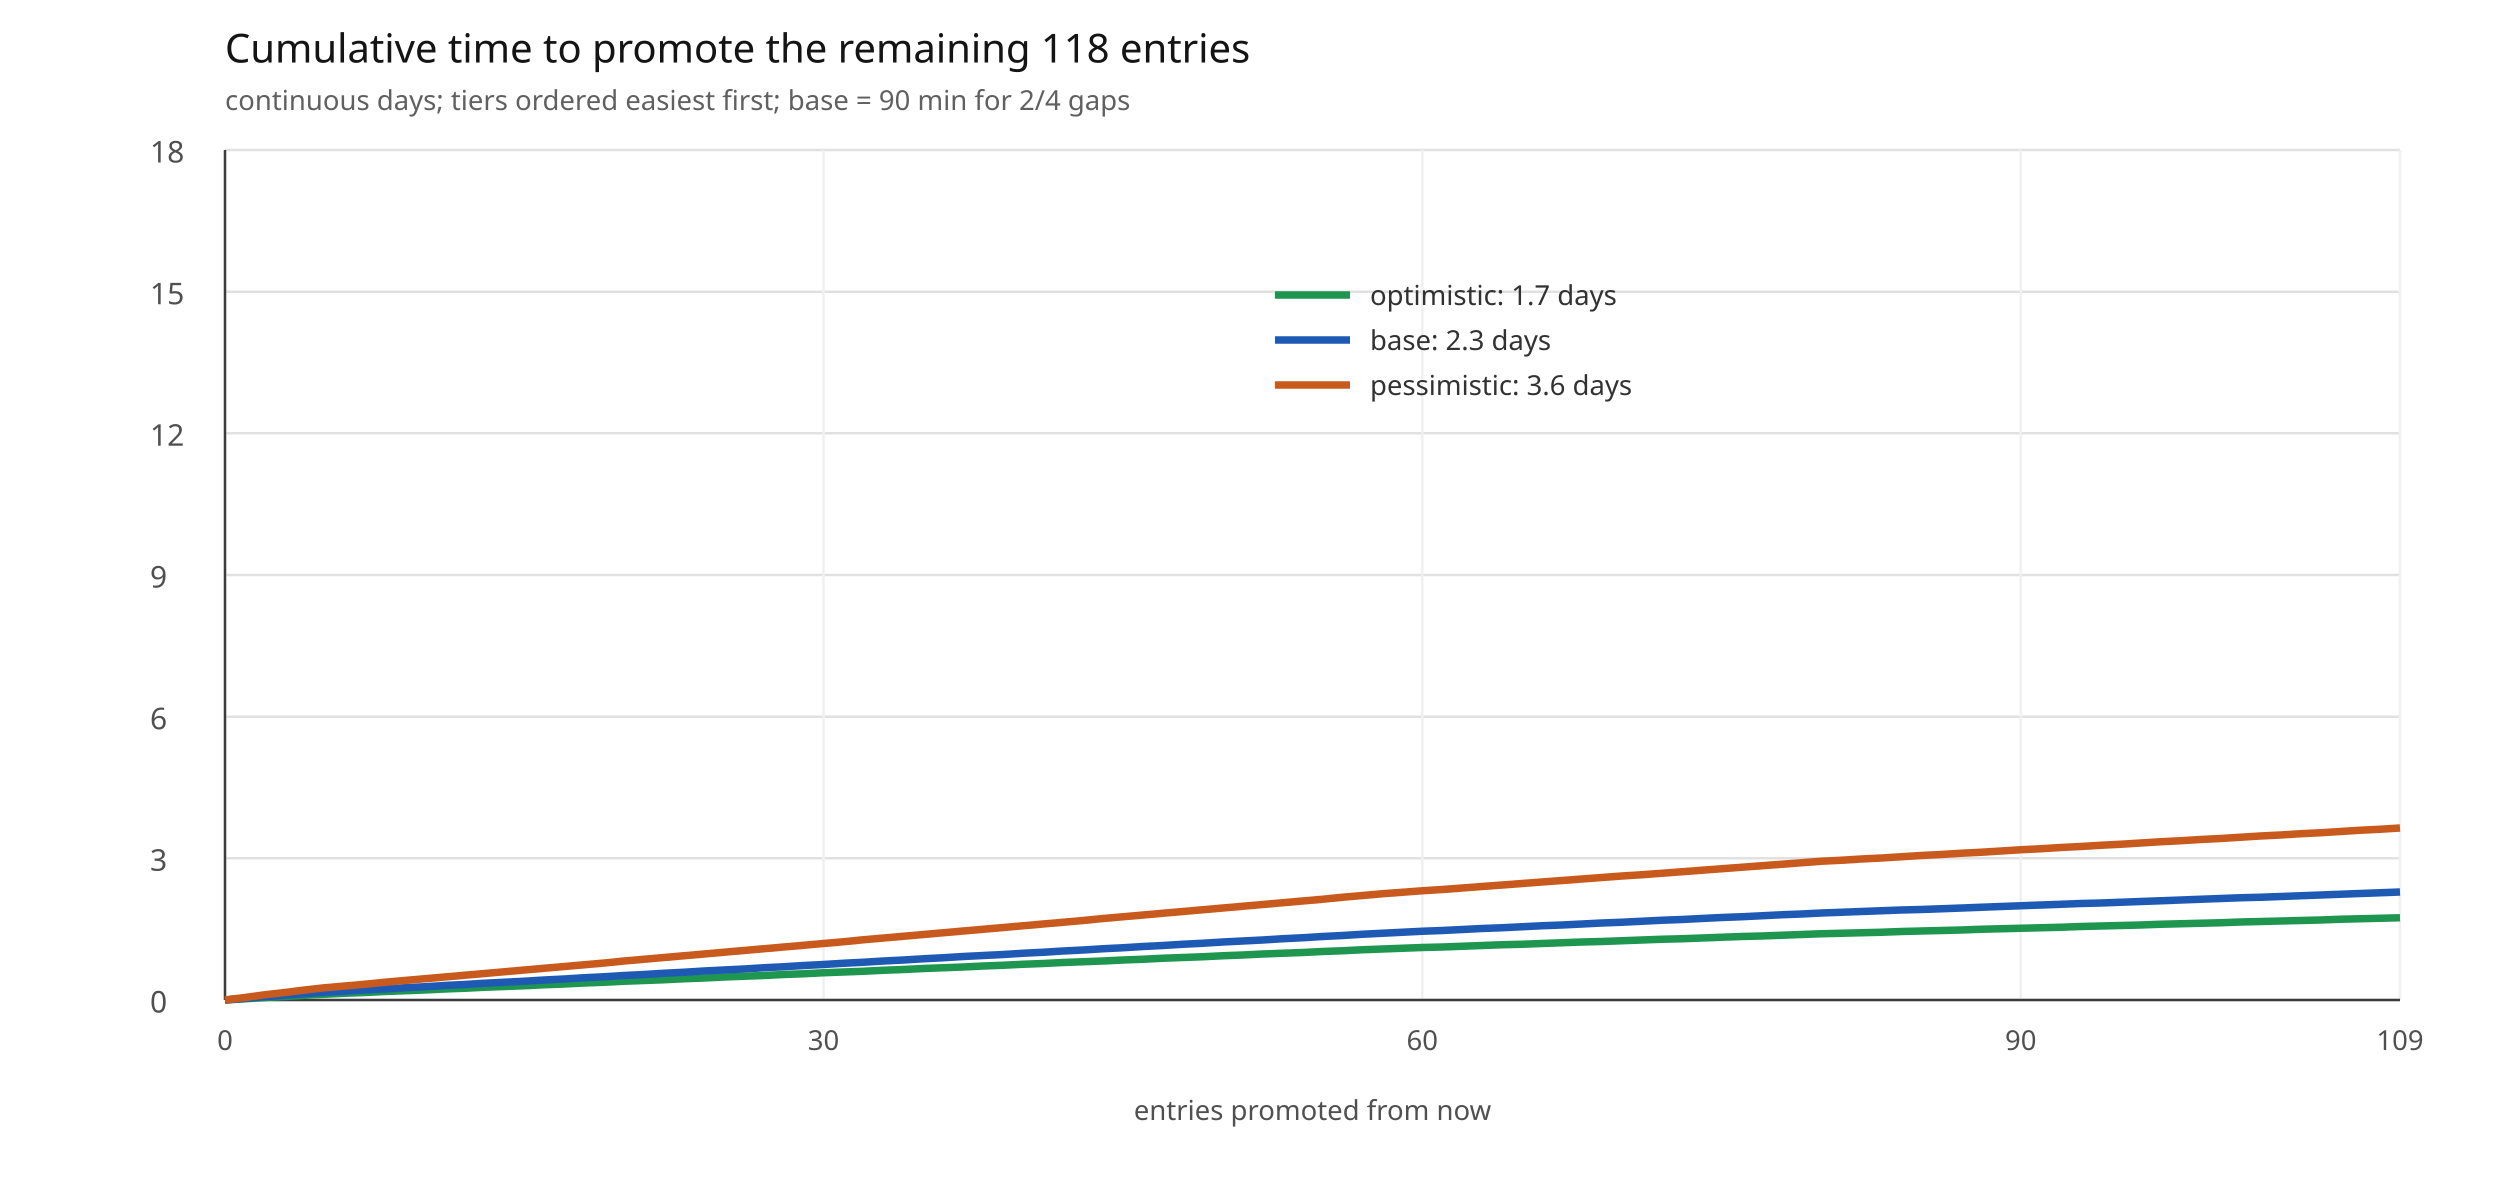
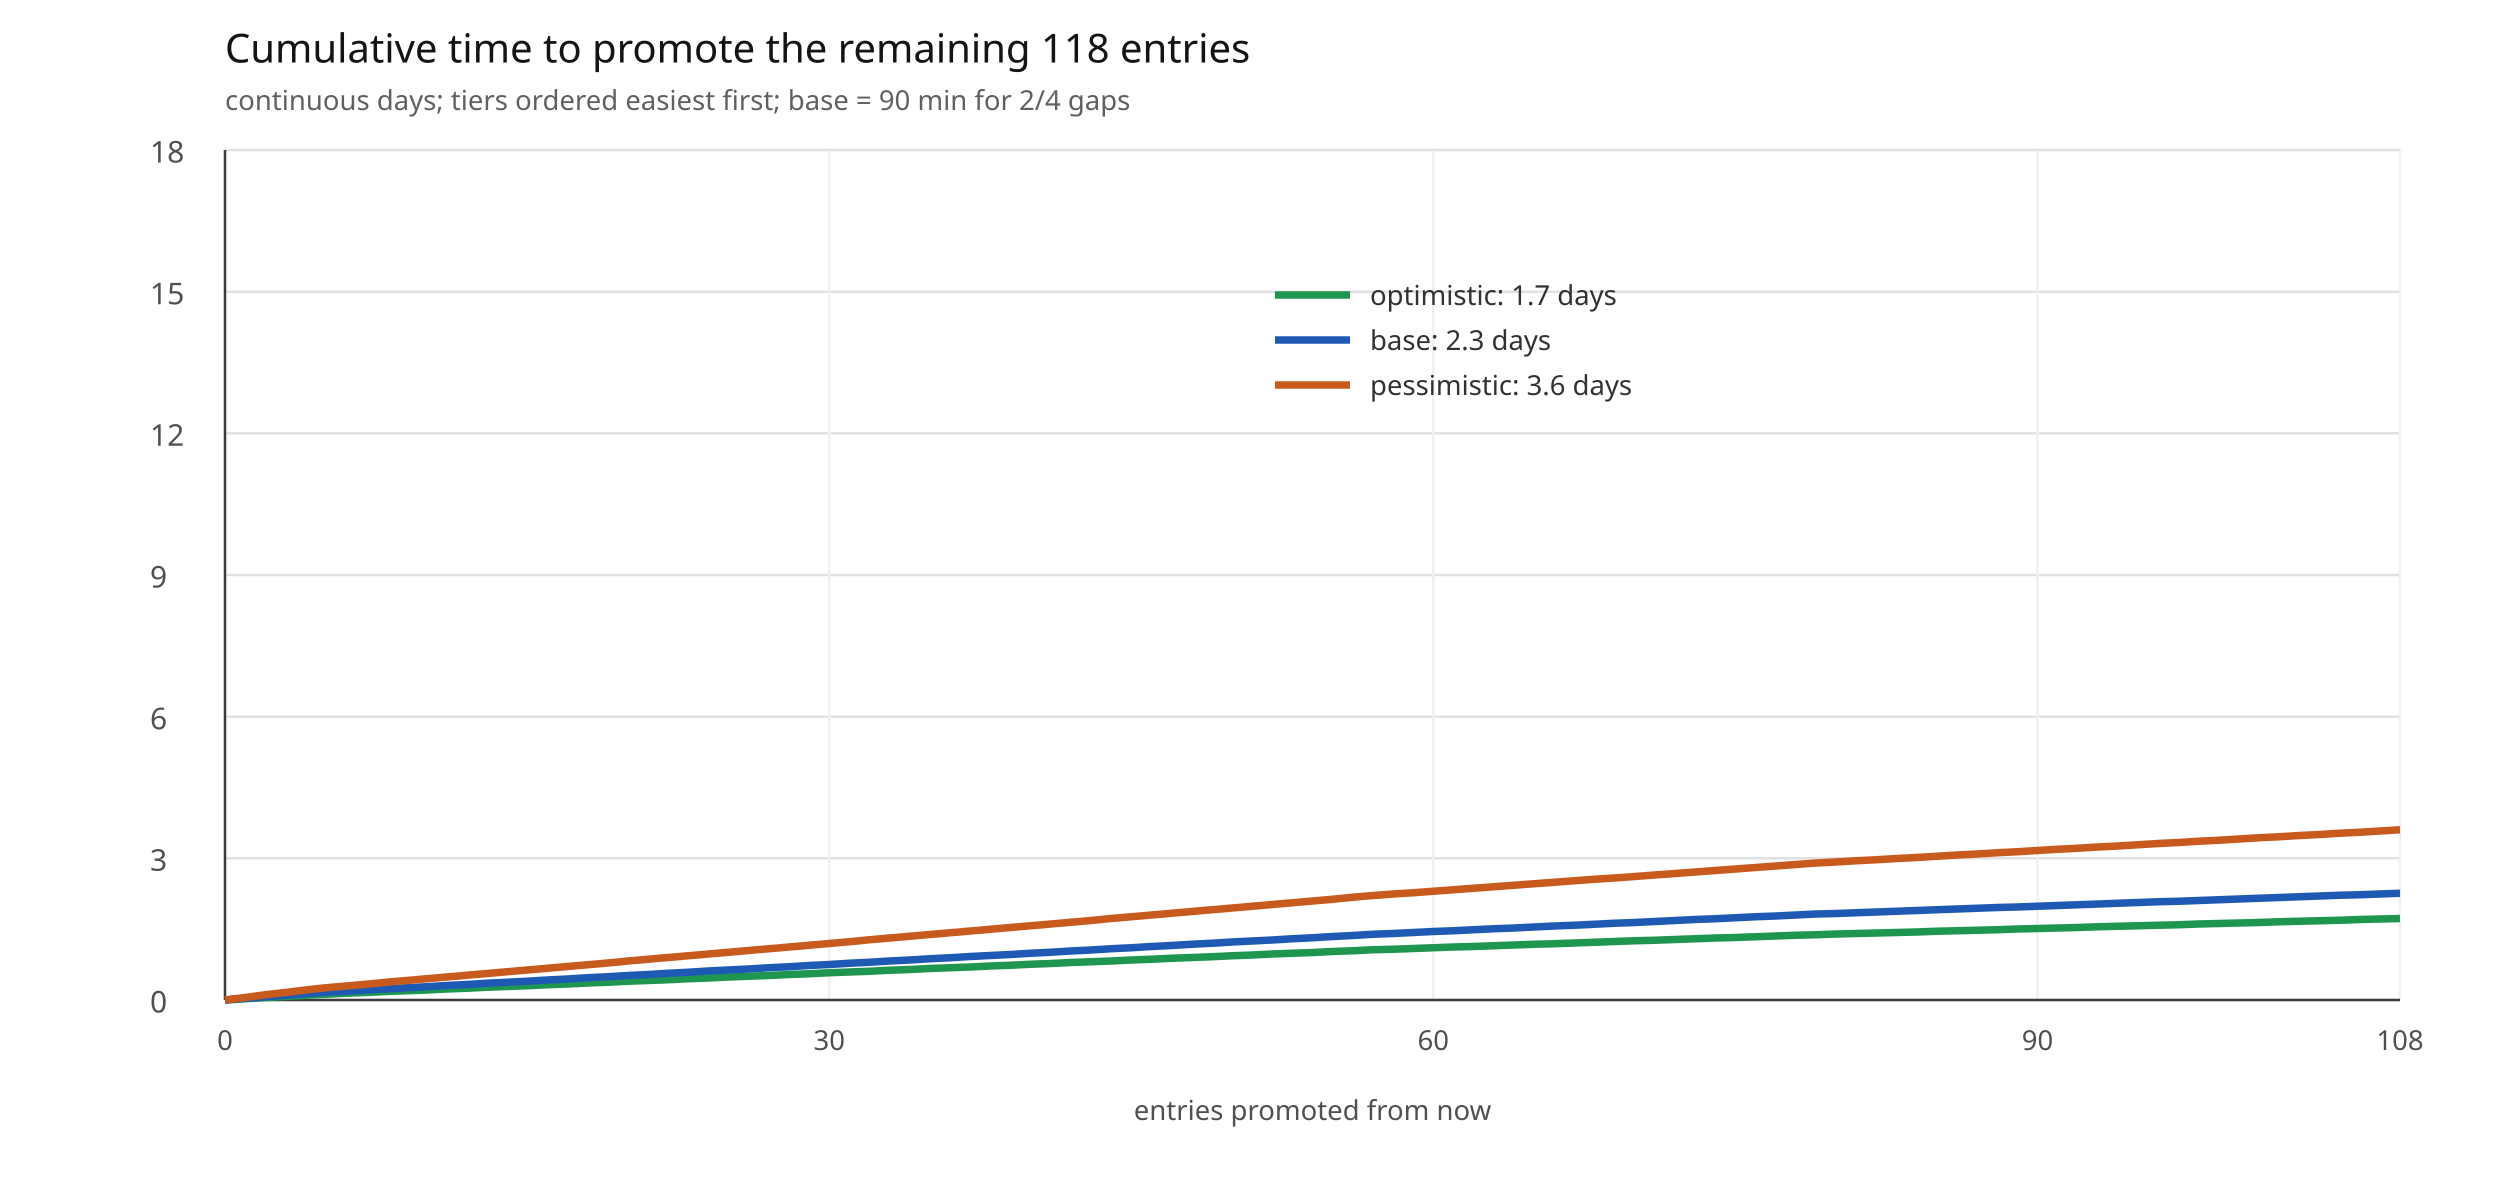
<svg xmlns="http://www.w3.org/2000/svg" width="1000" height="480">
  <rect width="100%" height="100%" fill="white" />
  <line x1="90" y1="400.0" x2="960" y2="400.0" stroke="#e1e1e1" />
  <text x="60" y="405.0" font-family="Verdana" font-size="12" fill="#505050">0</text>
  <line x1="90" y1="343.3" x2="960" y2="343.3" stroke="#e1e1e1" />
  <text x="60" y="348.3" font-family="Verdana" font-size="12" fill="#505050">3</text>
  <line x1="90" y1="286.7" x2="960" y2="286.7" stroke="#e1e1e1" />
  <text x="60" y="291.7" font-family="Verdana" font-size="12" fill="#505050">6</text>
  <line x1="90" y1="230.0" x2="960" y2="230.0" stroke="#e1e1e1" />
  <text x="60" y="235.0" font-family="Verdana" font-size="12" fill="#505050">9</text>
  <line x1="90" y1="173.3" x2="960" y2="173.3" stroke="#e1e1e1" />
  <text x="60" y="178.3" font-family="Verdana" font-size="12" fill="#505050">12</text>
  <line x1="90" y1="116.7" x2="960" y2="116.7" stroke="#e1e1e1" />
  <text x="60" y="121.7" font-family="Verdana" font-size="12" fill="#505050">15</text>
  <line x1="90" y1="60.0" x2="960" y2="60.0" stroke="#e1e1e1" />
  <text x="60" y="65.0" font-family="Verdana" font-size="12" fill="#505050">18</text>
  <line x1="90.0" y1="60" x2="90.0" y2="400" stroke="#f0f0f0" />
  <text x="90.0" y="420" text-anchor="middle" font-family="Verdana" font-size="11" fill="#505050">0</text>
-   <line x1="329.4" y1="60" x2="329.4" y2="400" stroke="#f0f0f0" />
-   <text x="329.4" y="420" text-anchor="middle" font-family="Verdana" font-size="11" fill="#505050">30</text>
-   <line x1="568.9" y1="60" x2="568.9" y2="400" stroke="#f0f0f0" />
-   <text x="568.9" y="420" text-anchor="middle" font-family="Verdana" font-size="11" fill="#505050">60</text>
-   <line x1="808.3" y1="60" x2="808.3" y2="400" stroke="#f0f0f0" />
-   <text x="808.3" y="420" text-anchor="middle" font-family="Verdana" font-size="11" fill="#505050">90</text>
+   <line x1="331.7" y1="60" x2="331.7" y2="400" stroke="#f0f0f0" />
+   <text x="331.7" y="420" text-anchor="middle" font-family="Verdana" font-size="11" fill="#505050">30</text>
+   <line x1="573.3" y1="60" x2="573.3" y2="400" stroke="#f0f0f0" />
+   <text x="573.3" y="420" text-anchor="middle" font-family="Verdana" font-size="11" fill="#505050">60</text>
+   <line x1="815.0" y1="60" x2="815.0" y2="400" stroke="#f0f0f0" />
+   <text x="815.0" y="420" text-anchor="middle" font-family="Verdana" font-size="11" fill="#505050">90</text>
  <line x1="960.0" y1="60" x2="960.0" y2="400" stroke="#f0f0f0" />
-   <text x="960.0" y="420" text-anchor="middle" font-family="Verdana" font-size="11" fill="#505050">109</text>
+   <text x="960.0" y="420" text-anchor="middle" font-family="Verdana" font-size="11" fill="#505050">108</text>
  <line x1="90" y1="60" x2="90" y2="400" stroke="#3c3c3c" />
  <line x1="90" y1="400" x2="960" y2="400" stroke="#3c3c3c" />
-   <polyline points="90.0,400.0 98.0,399.5 106.0,399.0 113.9,398.6 121.9,398.1 129.9,397.7 137.9,397.3 145.9,397.0 153.9,396.6 161.8,396.3 169.8,396.0 177.8,395.6 185.8,395.3 193.8,394.9 201.7,394.6 209.7,394.3 217.7,393.9 225.7,393.6 233.7,393.2 241.7,392.9 249.6,392.5 257.6,392.2 265.6,391.9 273.6,391.5 281.6,391.2 289.5,390.8 297.5,390.5 305.5,390.2 313.5,389.8 321.5,389.5 329.4,389.1 337.4,388.8 345.4,388.5 353.4,388.1 361.4,387.8 369.4,387.4 377.3,387.1 385.3,386.8 393.3,386.4 401.3,386.1 409.3,385.7 417.2,385.4 425.2,385.0 433.2,384.7 441.2,384.4 449.2,384.0 457.2,383.7 465.1,383.3 473.1,383.0 481.1,382.7 489.1,382.3 497.1,382.0 505.0,381.6 513.0,381.3 521.0,381.0 529.0,380.6 537.0,380.3 545.0,379.9 552.9,379.6 560.9,379.3 568.9,379.0 576.9,378.8 584.9,378.5 592.8,378.2 600.8,377.9 608.8,377.7 616.8,377.4 624.8,377.1 632.8,376.8 640.7,376.6 648.7,376.3 656.7,376.0 664.7,375.7 672.7,375.5 680.6,375.2 688.6,374.9 696.6,374.6 704.6,374.4 712.6,374.1 720.6,373.8 728.5,373.5 736.5,373.3 744.5,373.1 752.5,372.9 760.5,372.6 768.4,372.4 776.4,372.2 784.4,372.0 792.4,371.7 800.4,371.5 808.3,371.3 816.3,371.1 824.3,370.9 832.3,370.6 840.3,370.4 848.3,370.2 856.2,370.0 864.2,369.7 872.2,369.5 880.2,369.3 888.2,369.1 896.1,368.8 904.1,368.6 912.1,368.4 920.1,368.2 928.1,368.0 936.1,367.7 944.0,367.5 952.0,367.3 960.0,367.1" fill="none" stroke="#1e9650" stroke-width="3" />
+   <polyline points="90.0,400.0 98.1,399.5 106.1,399.0 114.2,398.6 122.2,398.1 130.3,397.7 138.3,397.3 146.4,397.0 154.4,396.6 162.5,396.3 170.6,396.0 178.6,395.6 186.7,395.3 194.7,394.9 202.8,394.6 210.8,394.3 218.9,393.9 226.9,393.6 235.0,393.2 243.1,392.9 251.1,392.5 259.2,392.2 267.2,391.9 275.3,391.5 283.3,391.2 291.4,390.8 299.4,390.5 307.5,390.2 315.6,389.8 323.6,389.5 331.7,389.1 339.7,388.8 347.8,388.5 355.8,388.1 363.9,387.8 371.9,387.4 380.0,387.1 388.1,386.8 396.1,386.4 404.2,386.1 412.2,385.7 420.3,385.4 428.3,385.0 436.4,384.7 444.4,384.4 452.5,384.0 460.6,383.7 468.6,383.3 476.7,383.0 484.7,382.7 492.8,382.3 500.8,382.0 508.9,381.6 516.9,381.3 525.0,381.0 533.1,380.6 541.1,380.3 549.2,379.9 557.2,379.7 565.3,379.4 573.3,379.1 581.4,378.8 589.4,378.6 597.5,378.3 605.6,378.0 613.6,377.7 621.7,377.5 629.7,377.2 637.8,376.9 645.8,376.6 653.9,376.3 661.9,376.1 670.0,375.8 678.1,375.5 686.1,375.2 694.2,375.0 702.2,374.7 710.3,374.4 718.3,374.1 726.4,373.9 734.4,373.6 742.5,373.4 750.6,373.2 758.6,373.0 766.7,372.8 774.7,372.5 782.8,372.3 790.8,372.1 798.9,371.9 806.9,371.6 815.0,371.4 823.1,371.2 831.1,371.0 839.2,370.7 847.2,370.5 855.3,370.3 863.3,370.1 871.4,369.9 879.4,369.6 887.5,369.4 895.6,369.2 903.6,369.0 911.7,368.7 919.7,368.5 927.8,368.3 935.8,368.1 943.9,367.8 951.9,367.6 960.0,367.4" fill="none" stroke="#1e9650" stroke-width="3" />
  <line x1="510" y1="118" x2="540" y2="118" stroke="#1e9650" stroke-width="3" />
  <text x="548" y="122" font-family="Verdana" font-size="11" fill="#323232">optimistic: 1.7 days</text>
-   <polyline points="90.0,400.0 98.0,399.3 106.0,398.7 113.9,398.1 121.9,397.5 129.9,396.9 137.9,396.5 145.9,396.0 153.9,395.6 161.8,395.1 169.8,394.7 177.8,394.2 185.8,393.8 193.8,393.3 201.7,392.9 209.7,392.5 217.7,392.0 225.7,391.6 233.7,391.1 241.7,390.7 249.6,390.2 257.6,389.8 265.6,389.3 273.6,388.9 281.6,388.4 289.5,388.0 297.5,387.6 305.5,387.1 313.5,386.7 321.5,386.2 329.4,385.8 337.4,385.3 345.4,384.9 353.4,384.4 361.4,384.0 369.4,383.5 377.3,383.1 385.3,382.6 393.3,382.2 401.3,381.8 409.3,381.3 417.2,380.9 425.2,380.4 433.2,380.0 441.2,379.5 449.2,379.1 457.2,378.6 465.1,378.2 473.1,377.7 481.1,377.3 489.1,376.8 497.1,376.4 505.0,376.0 513.0,375.5 521.0,375.1 529.0,374.6 537.0,374.2 545.0,373.7 552.9,373.3 560.9,372.9 568.9,372.5 576.9,372.2 584.9,371.8 592.8,371.4 600.8,371.1 608.8,370.7 616.8,370.3 624.8,370.0 632.8,369.6 640.7,369.2 648.7,368.9 656.7,368.5 664.7,368.1 672.7,367.8 680.6,367.4 688.6,367.0 696.6,366.7 704.6,366.3 712.6,365.9 720.6,365.6 728.5,365.2 736.5,364.9 744.5,364.6 752.5,364.3 760.5,364.0 768.4,363.8 776.4,363.5 784.4,363.2 792.4,362.9 800.4,362.6 808.3,362.3 816.3,362.0 824.3,361.7 832.3,361.4 840.3,361.2 848.3,360.9 856.2,360.6 864.2,360.3 872.2,360.0 880.2,359.7 888.2,359.4 896.1,359.1 904.1,358.9 912.1,358.6 920.1,358.3 928.1,358.0 936.1,357.7 944.0,357.4 952.0,357.1 960.0,356.8" fill="none" stroke="#1e5ab4" stroke-width="3" />
+   <polyline points="90.0,400.0 98.1,399.3 106.1,398.7 114.2,398.1 122.2,397.5 130.3,396.9 138.3,396.5 146.4,396.0 154.4,395.6 162.5,395.1 170.6,394.7 178.6,394.2 186.7,393.8 194.7,393.3 202.8,392.9 210.8,392.5 218.9,392.0 226.9,391.6 235.0,391.1 243.1,390.7 251.1,390.2 259.2,389.8 267.2,389.3 275.3,388.9 283.3,388.4 291.4,388.0 299.4,387.6 307.5,387.1 315.6,386.7 323.6,386.2 331.7,385.8 339.7,385.3 347.8,384.9 355.8,384.4 363.9,384.0 371.9,383.5 380.0,383.1 388.1,382.6 396.1,382.2 404.2,381.8 412.2,381.3 420.3,380.9 428.3,380.4 436.4,380.0 444.4,379.5 452.5,379.1 460.6,378.6 468.6,378.2 476.7,377.7 484.7,377.3 492.8,376.8 500.8,376.4 508.9,376.0 516.9,375.5 525.0,375.1 533.1,374.6 541.1,374.2 549.2,373.7 557.2,373.4 565.3,373.0 573.3,372.6 581.4,372.3 589.4,371.9 597.5,371.5 605.6,371.2 613.6,370.8 621.7,370.4 629.7,370.1 637.8,369.7 645.8,369.3 653.9,369.0 661.9,368.6 670.0,368.2 678.1,367.8 686.1,367.5 694.2,367.1 702.2,366.7 710.3,366.4 718.3,366.0 726.4,365.6 734.4,365.4 742.5,365.1 750.6,364.8 758.6,364.5 766.7,364.2 774.7,363.9 782.8,363.6 790.8,363.3 798.9,363.0 806.9,362.8 815.0,362.5 823.1,362.2 831.1,361.9 839.2,361.6 847.2,361.3 855.3,361.0 863.3,360.7 871.4,360.5 879.4,360.2 887.5,359.9 895.6,359.6 903.6,359.3 911.7,359.0 919.7,358.7 927.8,358.4 935.8,358.1 943.9,357.9 951.9,357.6 960.0,357.3" fill="none" stroke="#1e5ab4" stroke-width="3" />
  <line x1="510" y1="136" x2="540" y2="136" stroke="#1e5ab4" stroke-width="3" />
  <text x="548" y="140" font-family="Verdana" font-size="11" fill="#323232">base: 2.3 days</text>
-   <polyline points="90.0,400.0 98.0,399.0 106.0,397.9 113.9,397.0 121.9,396.0 129.9,395.1 137.9,394.4 145.9,393.7 153.9,392.9 161.8,392.2 169.8,391.5 177.8,390.8 185.8,390.1 193.8,389.4 201.7,388.7 209.7,388.0 217.7,387.3 225.7,386.6 233.7,385.9 241.7,385.2 249.6,384.4 257.6,383.7 265.6,383.0 273.6,382.3 281.6,381.6 289.5,380.9 297.5,380.2 305.5,379.5 313.5,378.8 321.5,378.1 329.4,377.4 337.4,376.7 345.4,375.9 353.4,375.2 361.4,374.5 369.4,373.8 377.3,373.1 385.3,372.4 393.3,371.7 401.3,371.0 409.3,370.3 417.2,369.6 425.2,368.9 433.2,368.2 441.2,367.4 449.2,366.7 457.2,366.0 465.1,365.3 473.1,364.6 481.1,363.9 489.1,363.2 497.1,362.5 505.0,361.8 513.0,361.1 521.0,360.4 529.0,359.7 537.0,358.9 545.0,358.2 552.9,357.5 560.9,356.9 568.9,356.3 576.9,355.8 584.9,355.2 592.8,354.6 600.8,354.0 608.8,353.4 616.8,352.8 624.8,352.2 632.8,351.6 640.7,351.0 648.7,350.4 656.7,349.9 664.7,349.3 672.7,348.7 680.6,348.1 688.6,347.5 696.6,346.9 704.6,346.3 712.6,345.7 720.6,345.1 728.5,344.5 736.5,344.1 744.5,343.6 752.5,343.2 760.5,342.7 768.4,342.2 776.4,341.8 784.4,341.3 792.4,340.9 800.4,340.4 808.3,339.9 816.3,339.5 824.3,339.0 832.3,338.6 840.3,338.1 848.3,337.7 856.2,337.2 864.2,336.7 872.2,336.3 880.2,335.8 888.2,335.4 896.1,334.9 904.1,334.4 912.1,334.0 920.1,333.5 928.1,333.1 936.1,332.6 944.0,332.1 952.0,331.7 960.0,331.2" fill="none" stroke="#c85a1e" stroke-width="3" />
+   <polyline points="90.0,400.0 98.1,399.0 106.1,397.9 114.2,397.0 122.2,396.0 130.3,395.1 138.3,394.4 146.4,393.7 154.4,392.9 162.5,392.2 170.6,391.5 178.6,390.8 186.7,390.1 194.7,389.4 202.8,388.7 210.8,388.0 218.9,387.3 226.9,386.6 235.0,385.9 243.1,385.2 251.1,384.4 259.2,383.7 267.2,383.0 275.3,382.3 283.3,381.6 291.4,380.9 299.4,380.2 307.5,379.5 315.6,378.8 323.6,378.1 331.7,377.4 339.7,376.7 347.8,375.9 355.8,375.2 363.9,374.5 371.9,373.8 380.0,373.1 388.1,372.4 396.1,371.7 404.2,371.0 412.2,370.3 420.3,369.6 428.3,368.9 436.4,368.2 444.4,367.4 452.5,366.7 460.6,366.0 468.6,365.3 476.7,364.6 484.7,363.9 492.8,363.2 500.8,362.5 508.9,361.8 516.9,361.1 525.0,360.4 533.1,359.7 541.1,358.9 549.2,358.2 557.2,357.6 565.3,357.1 573.3,356.5 581.4,355.9 589.4,355.3 597.5,354.7 605.6,354.1 613.6,353.5 621.7,352.9 629.7,352.3 637.8,351.7 645.8,351.2 653.9,350.6 661.9,350.0 670.0,349.4 678.1,348.8 686.1,348.2 694.2,347.6 702.2,347.0 710.3,346.4 718.3,345.8 726.4,345.2 734.4,344.8 742.5,344.3 750.6,343.9 758.6,343.4 766.7,343.0 774.7,342.5 782.8,342.0 790.8,341.6 798.9,341.1 806.9,340.7 815.0,340.2 823.1,339.7 831.1,339.3 839.2,338.8 847.2,338.4 855.3,337.9 863.3,337.4 871.4,337.0 879.4,336.5 887.5,336.1 895.6,335.6 903.6,335.1 911.7,334.7 919.7,334.2 927.8,333.8 935.8,333.3 943.9,332.9 951.9,332.4 960.0,331.9" fill="none" stroke="#c85a1e" stroke-width="3" />
  <line x1="510" y1="154" x2="540" y2="154" stroke="#c85a1e" stroke-width="3" />
  <text x="548" y="158" font-family="Verdana" font-size="11" fill="#323232">pessimistic: 3.6 days</text>
  <text x="90" y="25" font-family="Verdana" font-size="16" fill="#141414">Cumulative time to promote the remaining 118 entries</text>
  <text x="90" y="44" font-family="Verdana" font-size="11" fill="#606060">continuous days; tiers ordered easiest first; base = 90 min for 2/4 gaps</text>
  <text x="525.0" y="448" text-anchor="middle" font-family="Verdana" font-size="11" fill="#505050">entries promoted from now</text>
</svg>
